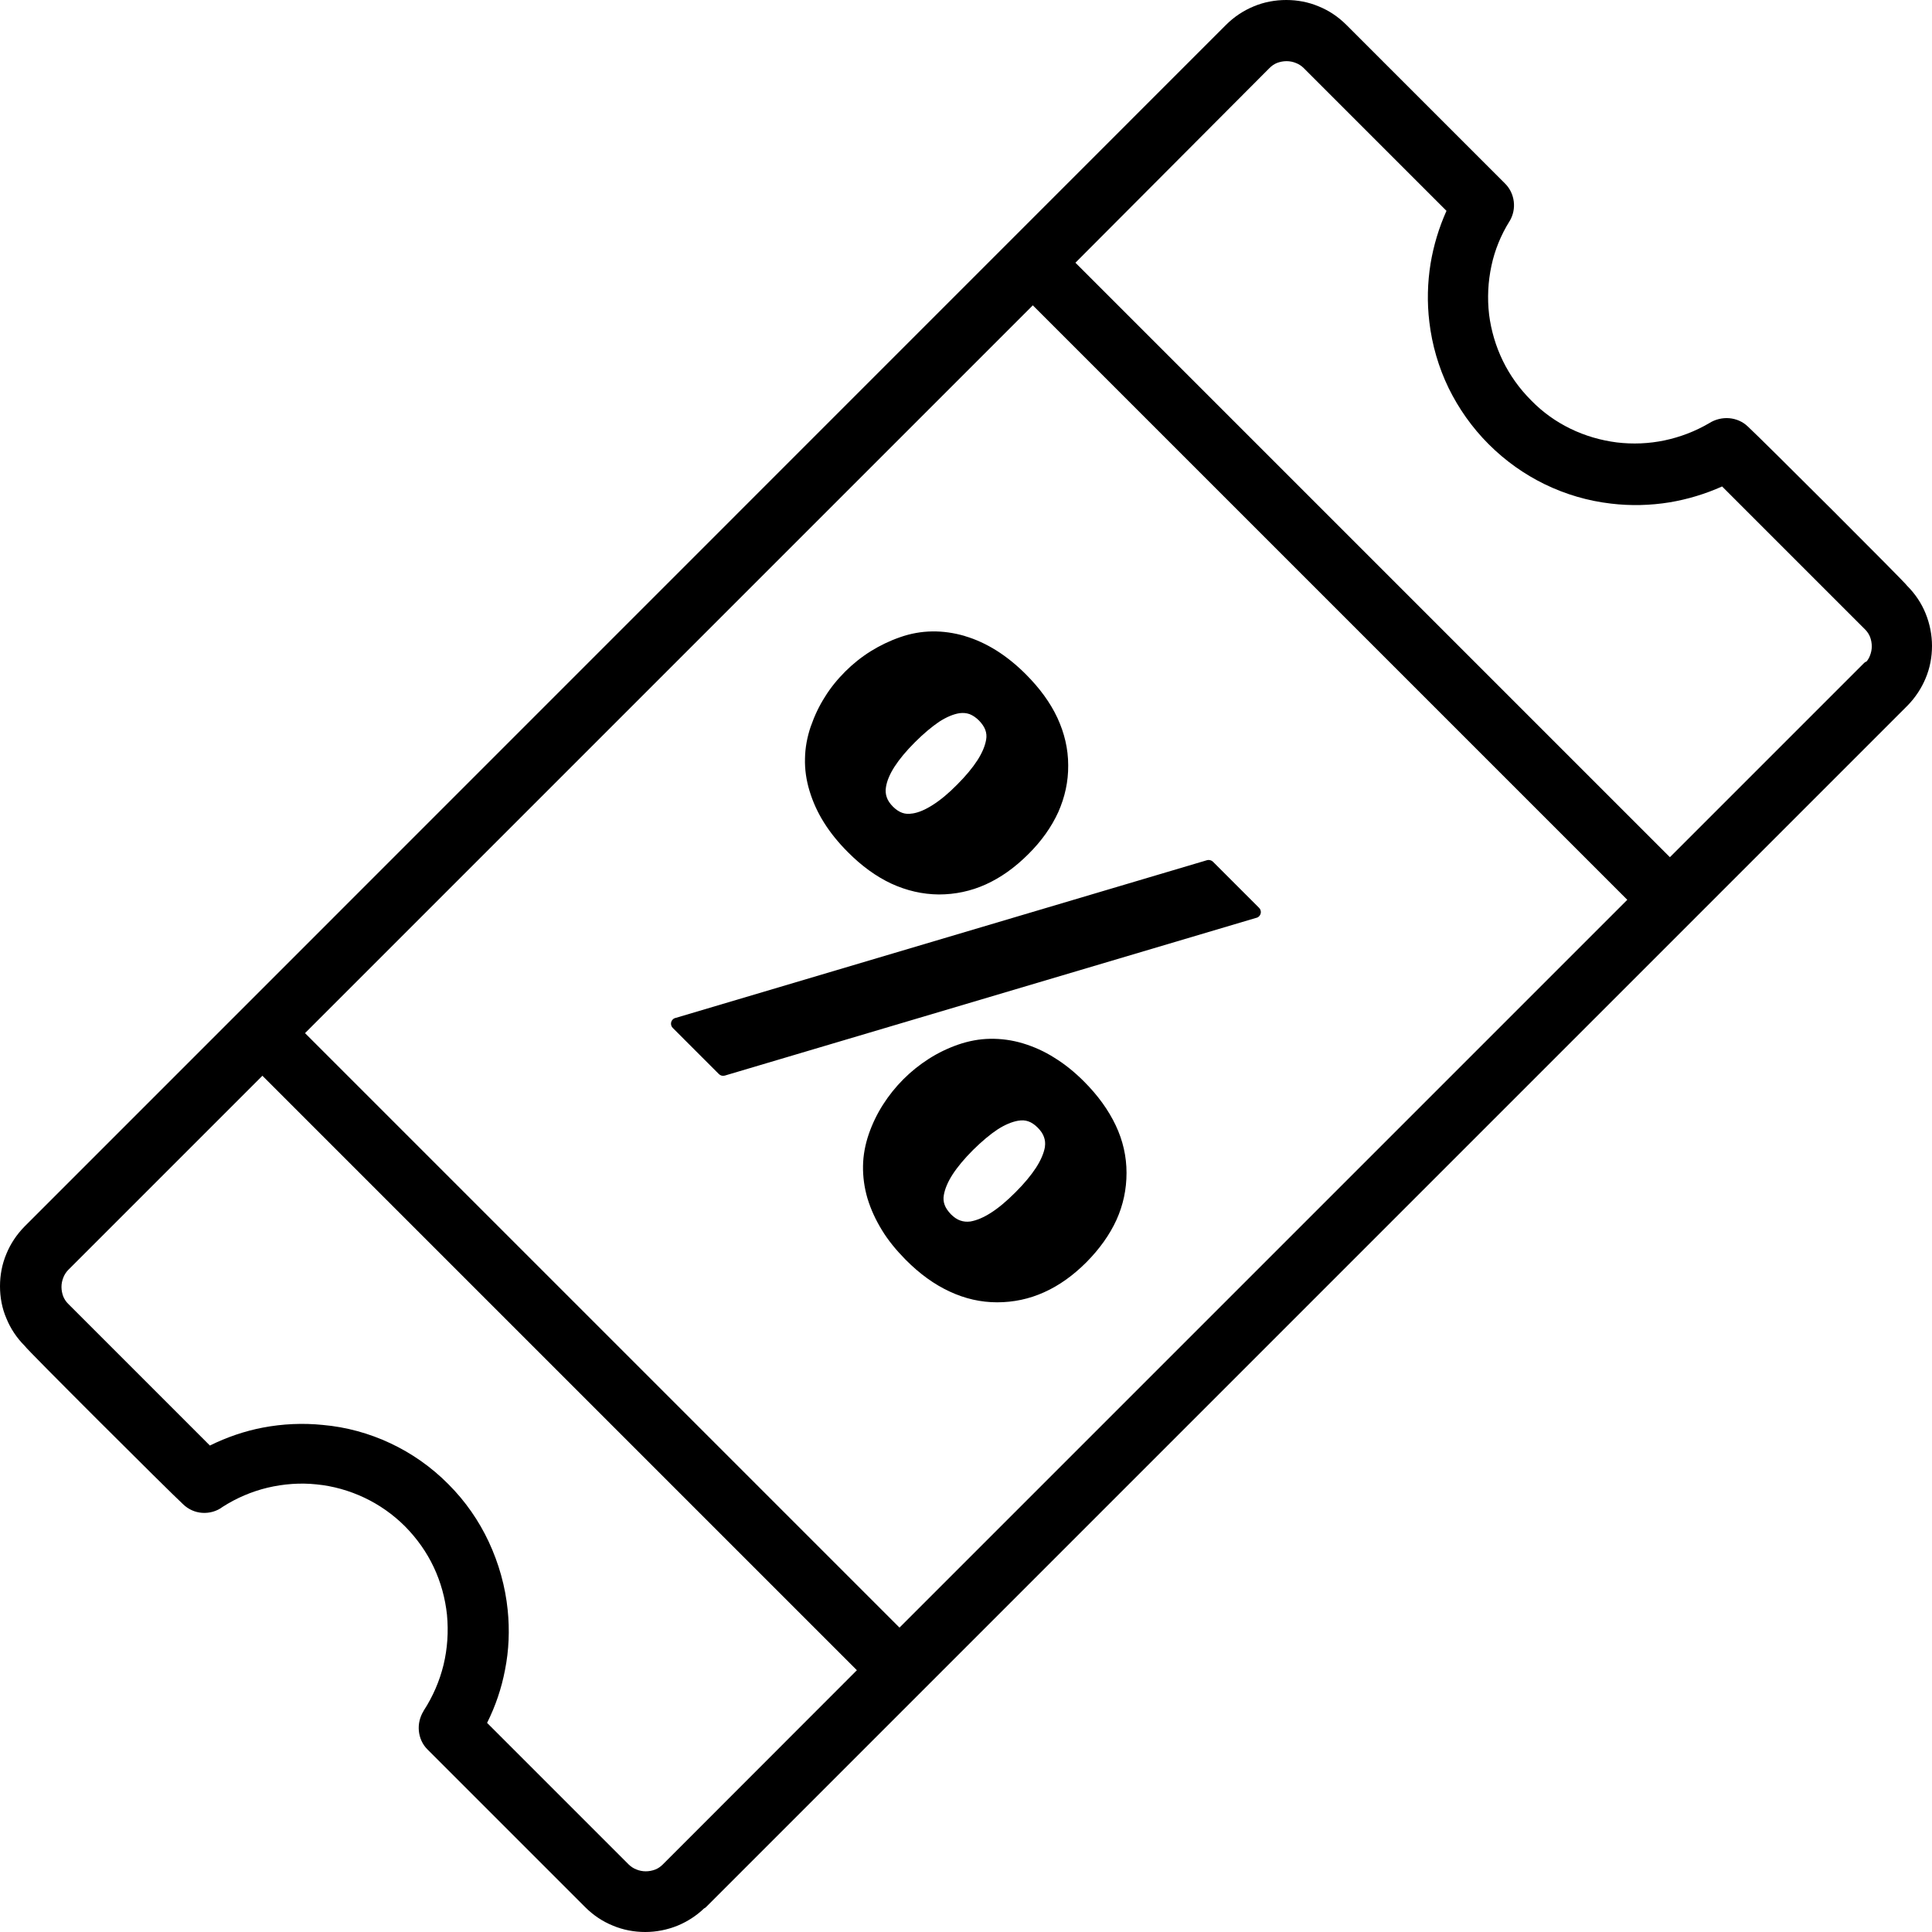
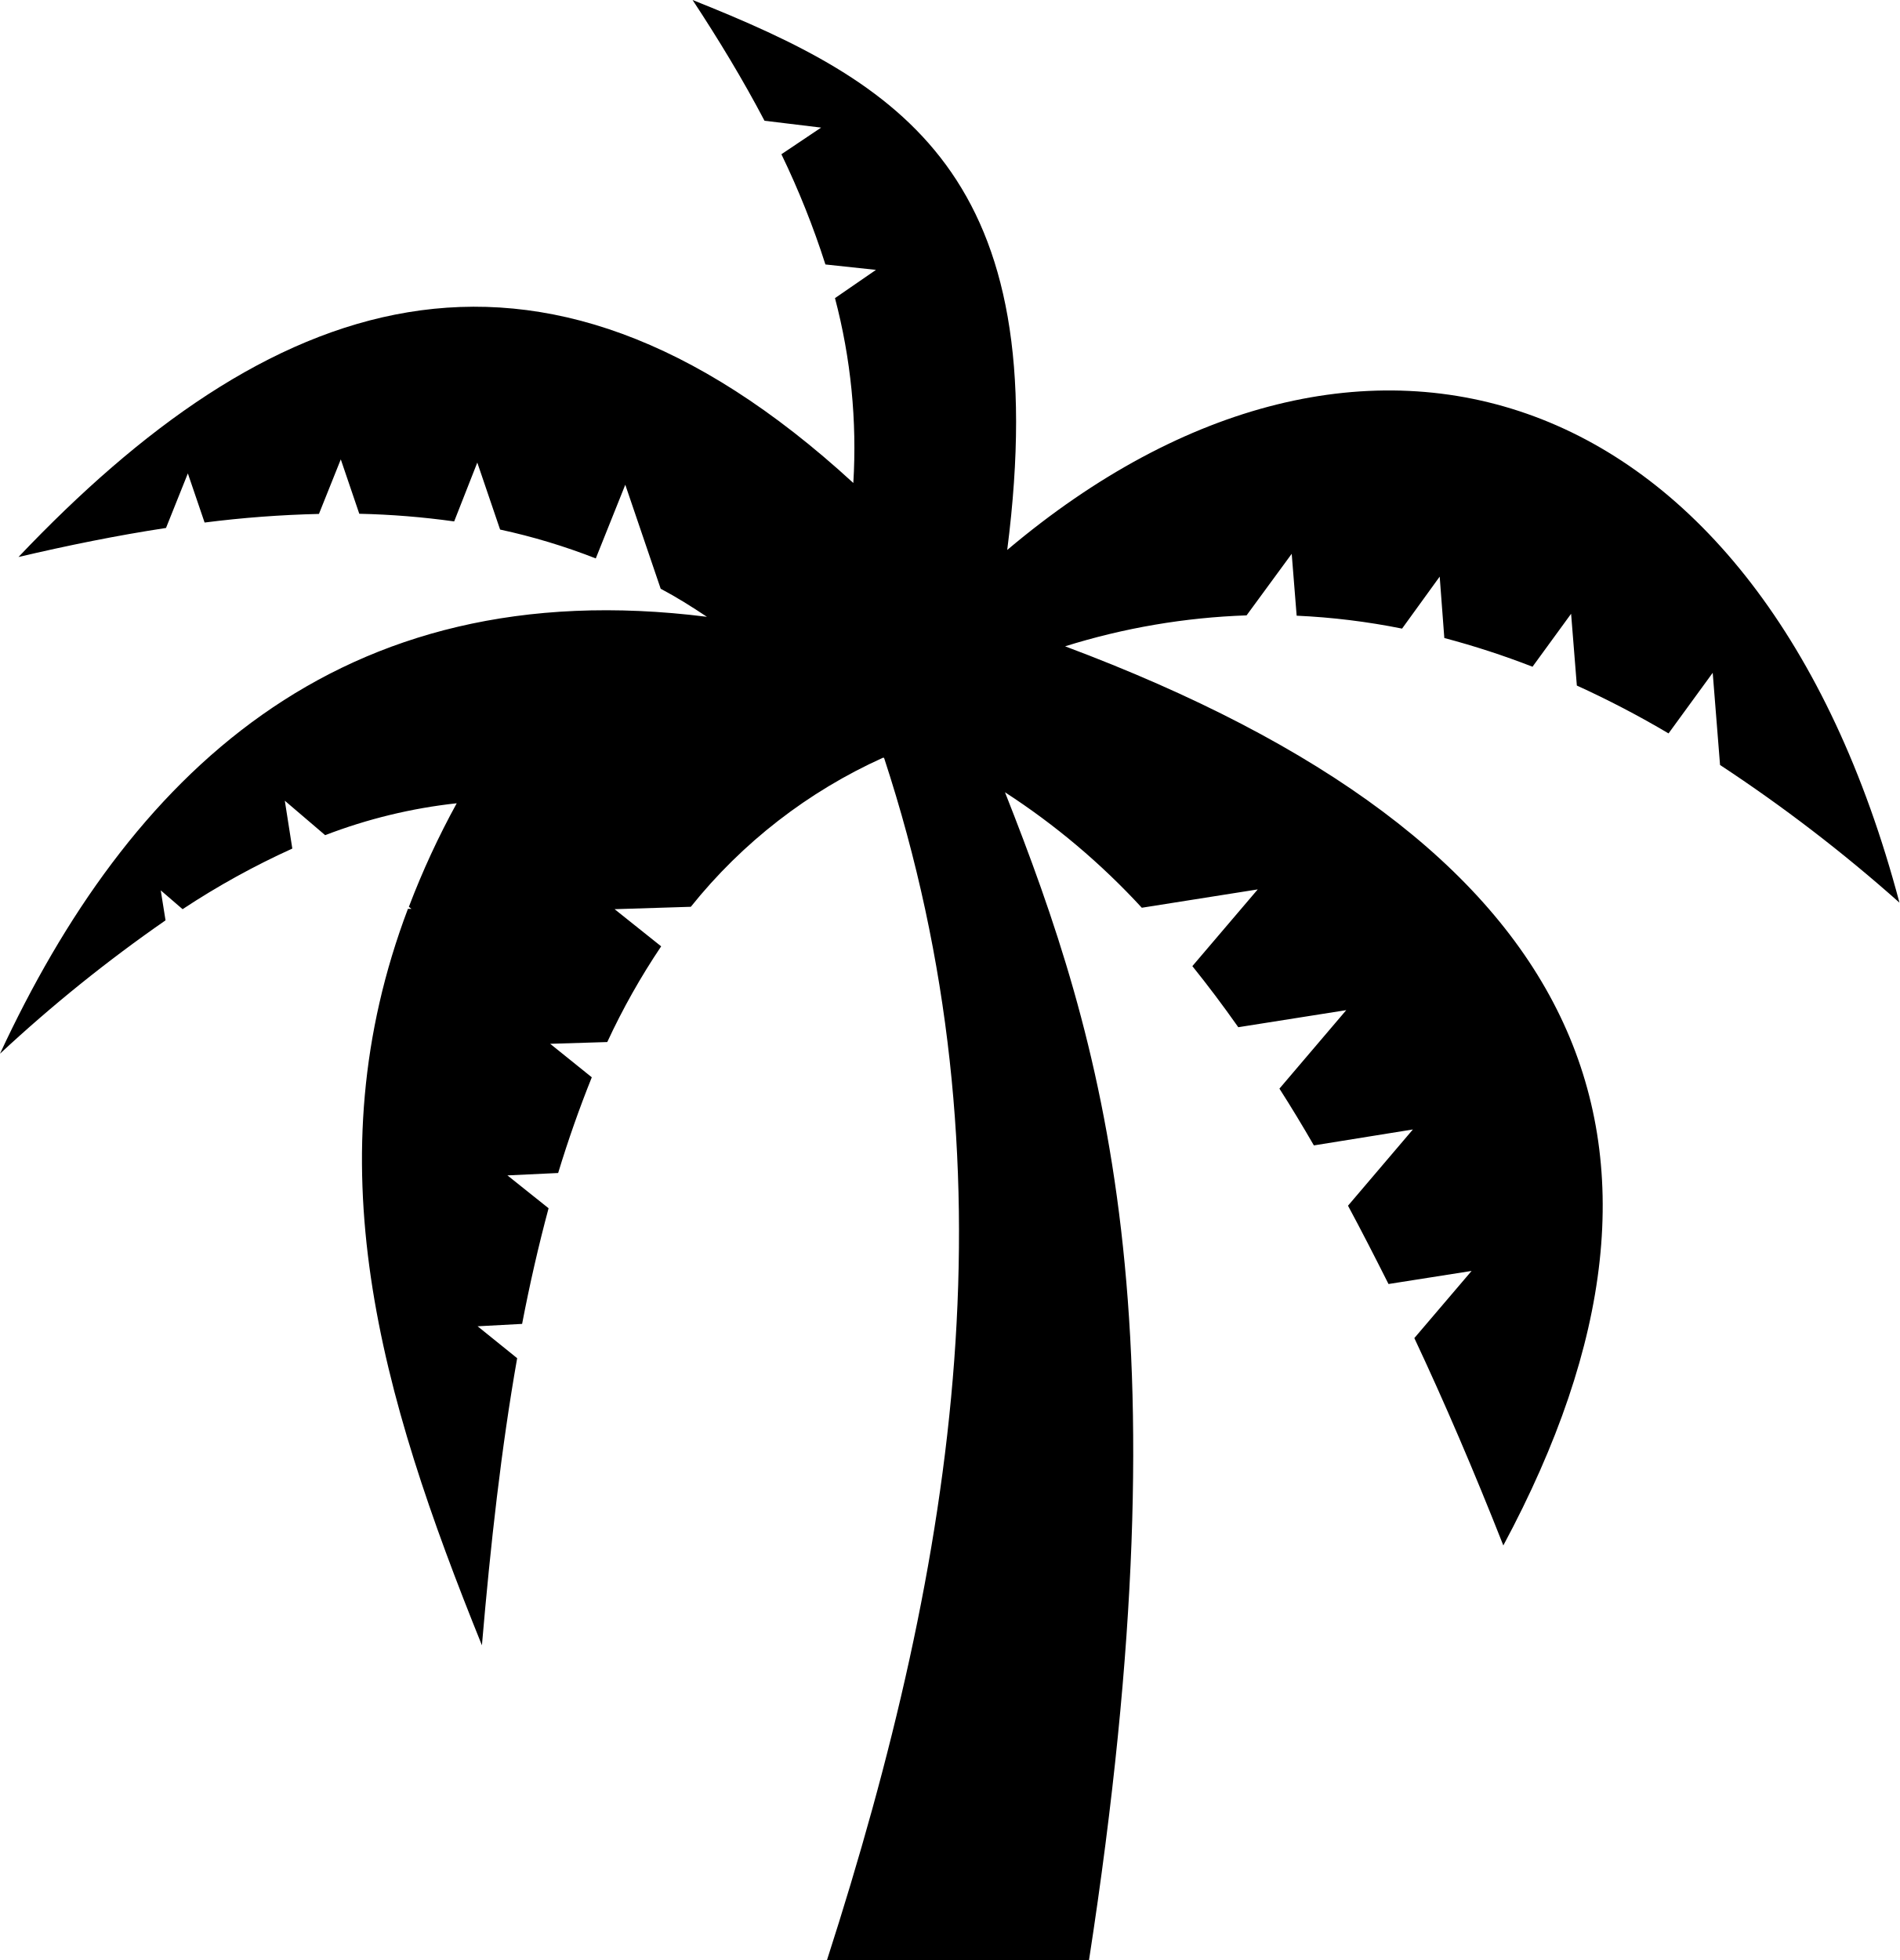
- <svg xmlns="http://www.w3.org/2000/svg" version="1.1" id="Layer_1" x="0px" y="0px" viewBox="0 0 122.88 122.88" style="enable-background:new 0 0 122.88 122.88" xml:space="preserve">
-   <g>
-     <path d="M121.3,44.9L44.9,121.3c-0.03,0.03-0.07,0.06-0.12,0.08c-0.5,0.48-1.07,0.84-1.67,1.09c-0.66,0.27-1.37,0.41-2.07,0.41 c-0.7,0-1.41-0.13-2.07-0.41c-0.64-0.26-1.23-0.65-1.75-1.17l-10.04-10.04c-0.32-0.32-0.5-0.74-0.54-1.18 c-0.04-0.42,0.06-0.86,0.29-1.24l0.02-0.04c0.59-0.91,1.01-1.89,1.26-2.91c0.25-1.04,0.32-2.11,0.22-3.17l0-0.01 c-0.11-1.04-0.39-2.08-0.85-3.05c-0.44-0.93-1.05-1.8-1.82-2.58c-0.77-0.77-1.65-1.38-2.58-1.82c-0.97-0.46-2.01-0.75-3.05-0.85 c-1.03-0.11-2.09-0.03-3.11,0.21c-1,0.24-1.97,0.65-2.86,1.22c-0.38,0.29-0.85,0.41-1.3,0.38c-0.45-0.03-0.88-0.22-1.22-0.55 c-0.88-0.81-10.06-9.96-10.06-10.06c-0.52-0.52-0.91-1.11-1.17-1.75C0.13,83.22,0,82.51,0,81.81c0-0.71,0.13-1.41,0.41-2.07 c0.26-0.63,0.64-1.21,1.15-1.73L77.98,1.58c0.52-0.52,1.12-0.91,1.75-1.17C80.39,0.13,81.1,0,81.81,0s1.41,0.13,2.07,0.41 c0.64,0.26,1.23,0.65,1.75,1.17l10.11,10.11c0.3,0.3,0.49,0.71,0.54,1.13c0.05,0.41-0.03,0.84-0.25,1.22l-0.02,0.03 c-0.55,0.88-0.94,1.84-1.15,2.83c-0.22,1.02-0.27,2.07-0.15,3.1l0,0.01c0.13,1.01,0.42,2.01,0.88,2.95c0.44,0.9,1.04,1.75,1.8,2.51 l0,0c0.74,0.76,1.58,1.35,2.48,1.79c0.94,0.46,1.95,0.75,2.97,0.88c1.01,0.12,2.03,0.08,3.03-0.13c0.99-0.21,1.94-0.57,2.83-1.09 c0.39-0.25,0.85-0.36,1.3-0.32c0.42,0.04,0.84,0.21,1.17,0.53c0.88,0.81,10.13,10.04,10.13,10.13c0.52,0.52,0.91,1.11,1.17,1.75 c0.27,0.66,0.41,1.37,0.41,2.07c0,0.71-0.13,1.41-0.41,2.07c-0.26,0.62-0.64,1.21-1.15,1.73L121.3,44.9L121.3,44.9z M77.15,54.81 l2.93,2.93c0.15,0.15,0.15,0.39,0,0.54c-0.05,0.05-0.12,0.09-0.19,0.1L46.1,68.41c-0.14,0.04-0.28,0-0.38-0.1l-2.93-2.93 c-0.15-0.15-0.15-0.39,0-0.54c0.05-0.05,0.12-0.09,0.19-0.1l33.79-10.03C76.91,54.67,77.06,54.72,77.15,54.81L77.15,54.81z M53.76,42.71c0.49-0.49,1.03-0.92,1.62-1.29c0.58-0.36,1.2-0.66,1.86-0.89c0.68-0.24,1.36-0.36,2.05-0.37 c0.69-0.01,1.38,0.09,2.07,0.29l0.02,0.01c0.68,0.2,1.35,0.51,1.99,0.91c0.65,0.41,1.27,0.91,1.87,1.51 c0.89,0.89,1.56,1.81,2.01,2.77c0.45,0.97,0.69,1.98,0.69,3.02c0.01,1.04-0.21,2.03-0.63,2.98c-0.43,0.94-1.06,1.84-1.91,2.68 c-0.85,0.85-1.75,1.49-2.7,1.92c-0.95,0.43-1.95,0.64-2.99,0.64c-1.04-0.01-2.04-0.24-3.02-0.69c-0.96-0.45-1.89-1.12-2.77-2.01 c-0.6-0.6-1.11-1.23-1.51-1.87c-0.41-0.65-0.71-1.32-0.92-2.01c-0.21-0.69-0.31-1.38-0.29-2.07c0.01-0.69,0.14-1.37,0.37-2.05 l0.01-0.02c0.23-0.66,0.52-1.27,0.89-1.85C52.82,43.75,53.26,43.21,53.76,42.71L53.76,42.71z M58.19,47.21 c-0.56,0.56-0.99,1.08-1.3,1.56c-0.3,0.47-0.48,0.9-0.54,1.29l0,0c-0.04,0.23-0.02,0.45,0.05,0.65c0.07,0.21,0.21,0.41,0.4,0.6 c0.19,0.19,0.39,0.32,0.59,0.39c0.2,0.07,0.41,0.08,0.63,0.04l0.02,0c0.39-0.06,0.81-0.24,1.28-0.54c0.49-0.31,1.01-0.74,1.56-1.3 c0.55-0.55,0.98-1.07,1.29-1.55c0.3-0.47,0.48-0.9,0.55-1.3l0,0c0.04-0.22,0.02-0.43-0.05-0.62c-0.07-0.2-0.21-0.4-0.4-0.6 c-0.2-0.2-0.4-0.33-0.6-0.41c-0.2-0.07-0.41-0.09-0.64-0.06c-0.39,0.06-0.82,0.24-1.29,0.54C59.27,46.22,58.75,46.65,58.19,47.21 L58.19,47.21z M57.46,68.64c0.5-0.5,1.04-0.93,1.62-1.3c0.58-0.37,1.2-0.67,1.86-0.9c0.67-0.23,1.35-0.36,2.04-0.37 c0.69-0.01,1.38,0.08,2.08,0.29l0,0c0.69,0.21,1.37,0.51,2.01,0.92c0.65,0.4,1.27,0.9,1.87,1.5c0.89,0.89,1.56,1.82,2.02,2.79 c0.46,0.97,0.69,1.98,0.69,3.03c0,1.04-0.21,2.04-0.64,2.99c-0.43,0.94-1.07,1.84-1.91,2.69c-0.85,0.85-1.75,1.49-2.69,1.91 c-0.95,0.43-1.95,0.64-2.99,0.64c-1.04,0-2.05-0.23-3.03-0.69c-0.97-0.45-1.9-1.12-2.79-2.02l-0.02-0.02 c-0.59-0.6-1.09-1.21-1.48-1.85c-0.4-0.65-0.71-1.32-0.92-2.01l-0.01-0.03c-0.2-0.69-0.29-1.37-0.28-2.05 c0.01-0.69,0.14-1.37,0.37-2.04c0.23-0.66,0.53-1.28,0.9-1.86C56.53,69.68,56.96,69.14,57.46,68.64L57.46,68.64L57.46,68.64z M61.89,73.14c-0.56,0.56-1,1.09-1.31,1.57c-0.3,0.47-0.48,0.9-0.55,1.3l0,0c-0.04,0.22-0.02,0.43,0.05,0.62 c0.07,0.2,0.21,0.4,0.4,0.6c0.19,0.19,0.39,0.33,0.6,0.4c0.2,0.07,0.41,0.09,0.64,0.06c0.4-0.07,0.83-0.25,1.3-0.55 c0.49-0.31,1.01-0.75,1.57-1.31c0.56-0.56,0.99-1.08,1.31-1.57c0.3-0.47,0.49-0.91,0.56-1.31l0-0.02c0.03-0.21,0.01-0.42-0.06-0.61 c-0.07-0.21-0.21-0.41-0.4-0.6c-0.19-0.19-0.39-0.33-0.6-0.4c-0.2-0.07-0.41-0.08-0.63-0.04l-0.01,0c-0.4,0.07-0.83,0.25-1.29,0.54 v0C62.97,72.15,62.45,72.59,61.89,73.14L61.89,73.14z M19.4,65.71l37.81,37.81l46.29-46.29L65.69,19.42L19.4,65.71L19.4,65.71z M54.5,106.23L16.69,68.42L4.35,80.76c-0.14,0.14-0.25,0.31-0.32,0.49c-0.08,0.2-0.12,0.4-0.12,0.6c0,0.21,0.04,0.41,0.11,0.6 c0.07,0.17,0.17,0.33,0.31,0.47l9.02,9.02c1.07-0.53,2.21-0.92,3.36-1.14c1.26-0.24,2.55-0.3,3.82-0.17 c1.49,0.13,2.95,0.53,4.31,1.17c1.34,0.63,2.59,1.5,3.68,2.6c1.09,1.09,1.94,2.33,2.56,3.65c0.65,1.39,1.06,2.86,1.21,4.35 c0.13,1.27,0.08,2.56-0.17,3.81c-0.22,1.16-0.6,2.29-1.14,3.37l9,9c0.14,0.14,0.31,0.25,0.49,0.32c0.19,0.08,0.4,0.12,0.6,0.12 c0.21,0,0.41-0.04,0.6-0.11c0.18-0.07,0.34-0.18,0.49-0.33L54.5,106.23L54.5,106.23z M68.4,16.71l37.81,37.81l12.36-12.36 c0.04-0.04,0.09-0.07,0.15-0.09c0.09-0.11,0.16-0.23,0.21-0.36c0.08-0.2,0.12-0.4,0.12-0.6c0-0.21-0.04-0.41-0.11-0.6 c-0.07-0.17-0.17-0.33-0.31-0.47l-9.1-9.1c-1.07,0.48-2.2,0.82-3.34,1.01c-1.23,0.2-2.49,0.23-3.73,0.08 c-1.46-0.17-2.87-0.58-4.21-1.23c-1.29-0.63-2.49-1.47-3.57-2.55c-1.07-1.07-1.91-2.28-2.54-3.56c-0.65-1.34-1.06-2.77-1.23-4.21 c-0.15-1.24-0.12-2.5,0.08-3.73c0.19-1.14,0.53-2.27,1.01-3.34l-9.08-9.08c-0.14-0.14-0.31-0.25-0.49-0.32 c-0.19-0.08-0.4-0.12-0.6-0.12c-0.21,0-0.41,0.04-0.6,0.11c-0.18,0.07-0.34,0.18-0.49,0.33L68.4,16.71L68.4,16.71z" />
-   </g>
+ <svg xmlns="http://www.w3.org/2000/svg" id="Layer_1" data-name="Layer 1" viewBox="0 0 119.11 122.88">
+   <defs>
+     <style>.cls-1{fill-rule:evenodd;}</style>
+   </defs>
+   <path class="cls-1" d="M55.44,47.52C63.8,73,60,97.62,51.86,122.88H68.29c6.2-40.12.92-57.54-5.27-73.21a44.56,44.56,0,0,1,8.58,7.24l7.27-1.15-4.1,4.81q1.45,1.8,2.88,3.83l6.77-1.07-4.19,4.92c.73,1.14,1.45,2.33,2.16,3.56l6.21-1-4.07,4.78c.85,1.58,1.69,3.22,2.54,4.91l5.21-.82-3.59,4.21q2.82,6,5.58,13c13.67-25.47,5-44.21-27.48-56.37a43,43,0,0,1,11.38-1.94L81,34.72l.31,3.88a43.4,43.4,0,0,1,6.61.81l2.36-3.26L90.57,40a51.64,51.64,0,0,1,5.53,1.8l2.42-3.32.36,4.5a60.32,60.32,0,0,1,5.75,3l2.77-3.8.46,5.78a97.53,97.53,0,0,1,11.25,8.63c-8.74-33-33.67-40.92-55.95-22.11C66.19,10.87,56.47,5.2,43.43,0c1.64,2.49,3.16,5,4.51,7.57L51.49,8,49,9.67a52.93,52.93,0,0,1,2.76,6.91l3.17.34-2.57,1.77a36.76,36.76,0,0,1,1.15,11.59C33.4,11.82,16.61,18.65,1.16,34.92c3.07-.72,6.16-1.35,9.25-1.82l1.37-3.42,1.05,3.08A69.23,69.23,0,0,1,20,32.22l1.37-3.42,1.16,3.41a51,51,0,0,1,5.95.48L29.93,29l1.43,4.2a39,39,0,0,1,6,1.81l1.85-4.62,2.22,6.52c1,.53,1.94,1.12,2.9,1.76C21.06,35.74,8,48.85,0,66.06A93,93,0,0,1,10.38,57.7l-.3-1.88L11.45,57a49.53,49.53,0,0,1,6.88-3.8l-.47-3,2.53,2.16a32.86,32.86,0,0,1,8.25-2,51.51,51.51,0,0,0-3,6.49l.16.13-.22,0c-6,15.86-1.74,30.39,4.64,46.17l0,0h0c.54-6.33,1.22-12.39,2.21-18l-2.48-2L32.74,83q.72-3.75,1.66-7.25l-2.58-2.06L35,73.54c.63-2.07,1.33-4.06,2.11-6l-2.61-2.1,3.58-.11a43.62,43.62,0,0,1,3.38-6L38.54,57l4.78-.15a32.62,32.62,0,0,1,12.06-9.35Z" />
</svg>
